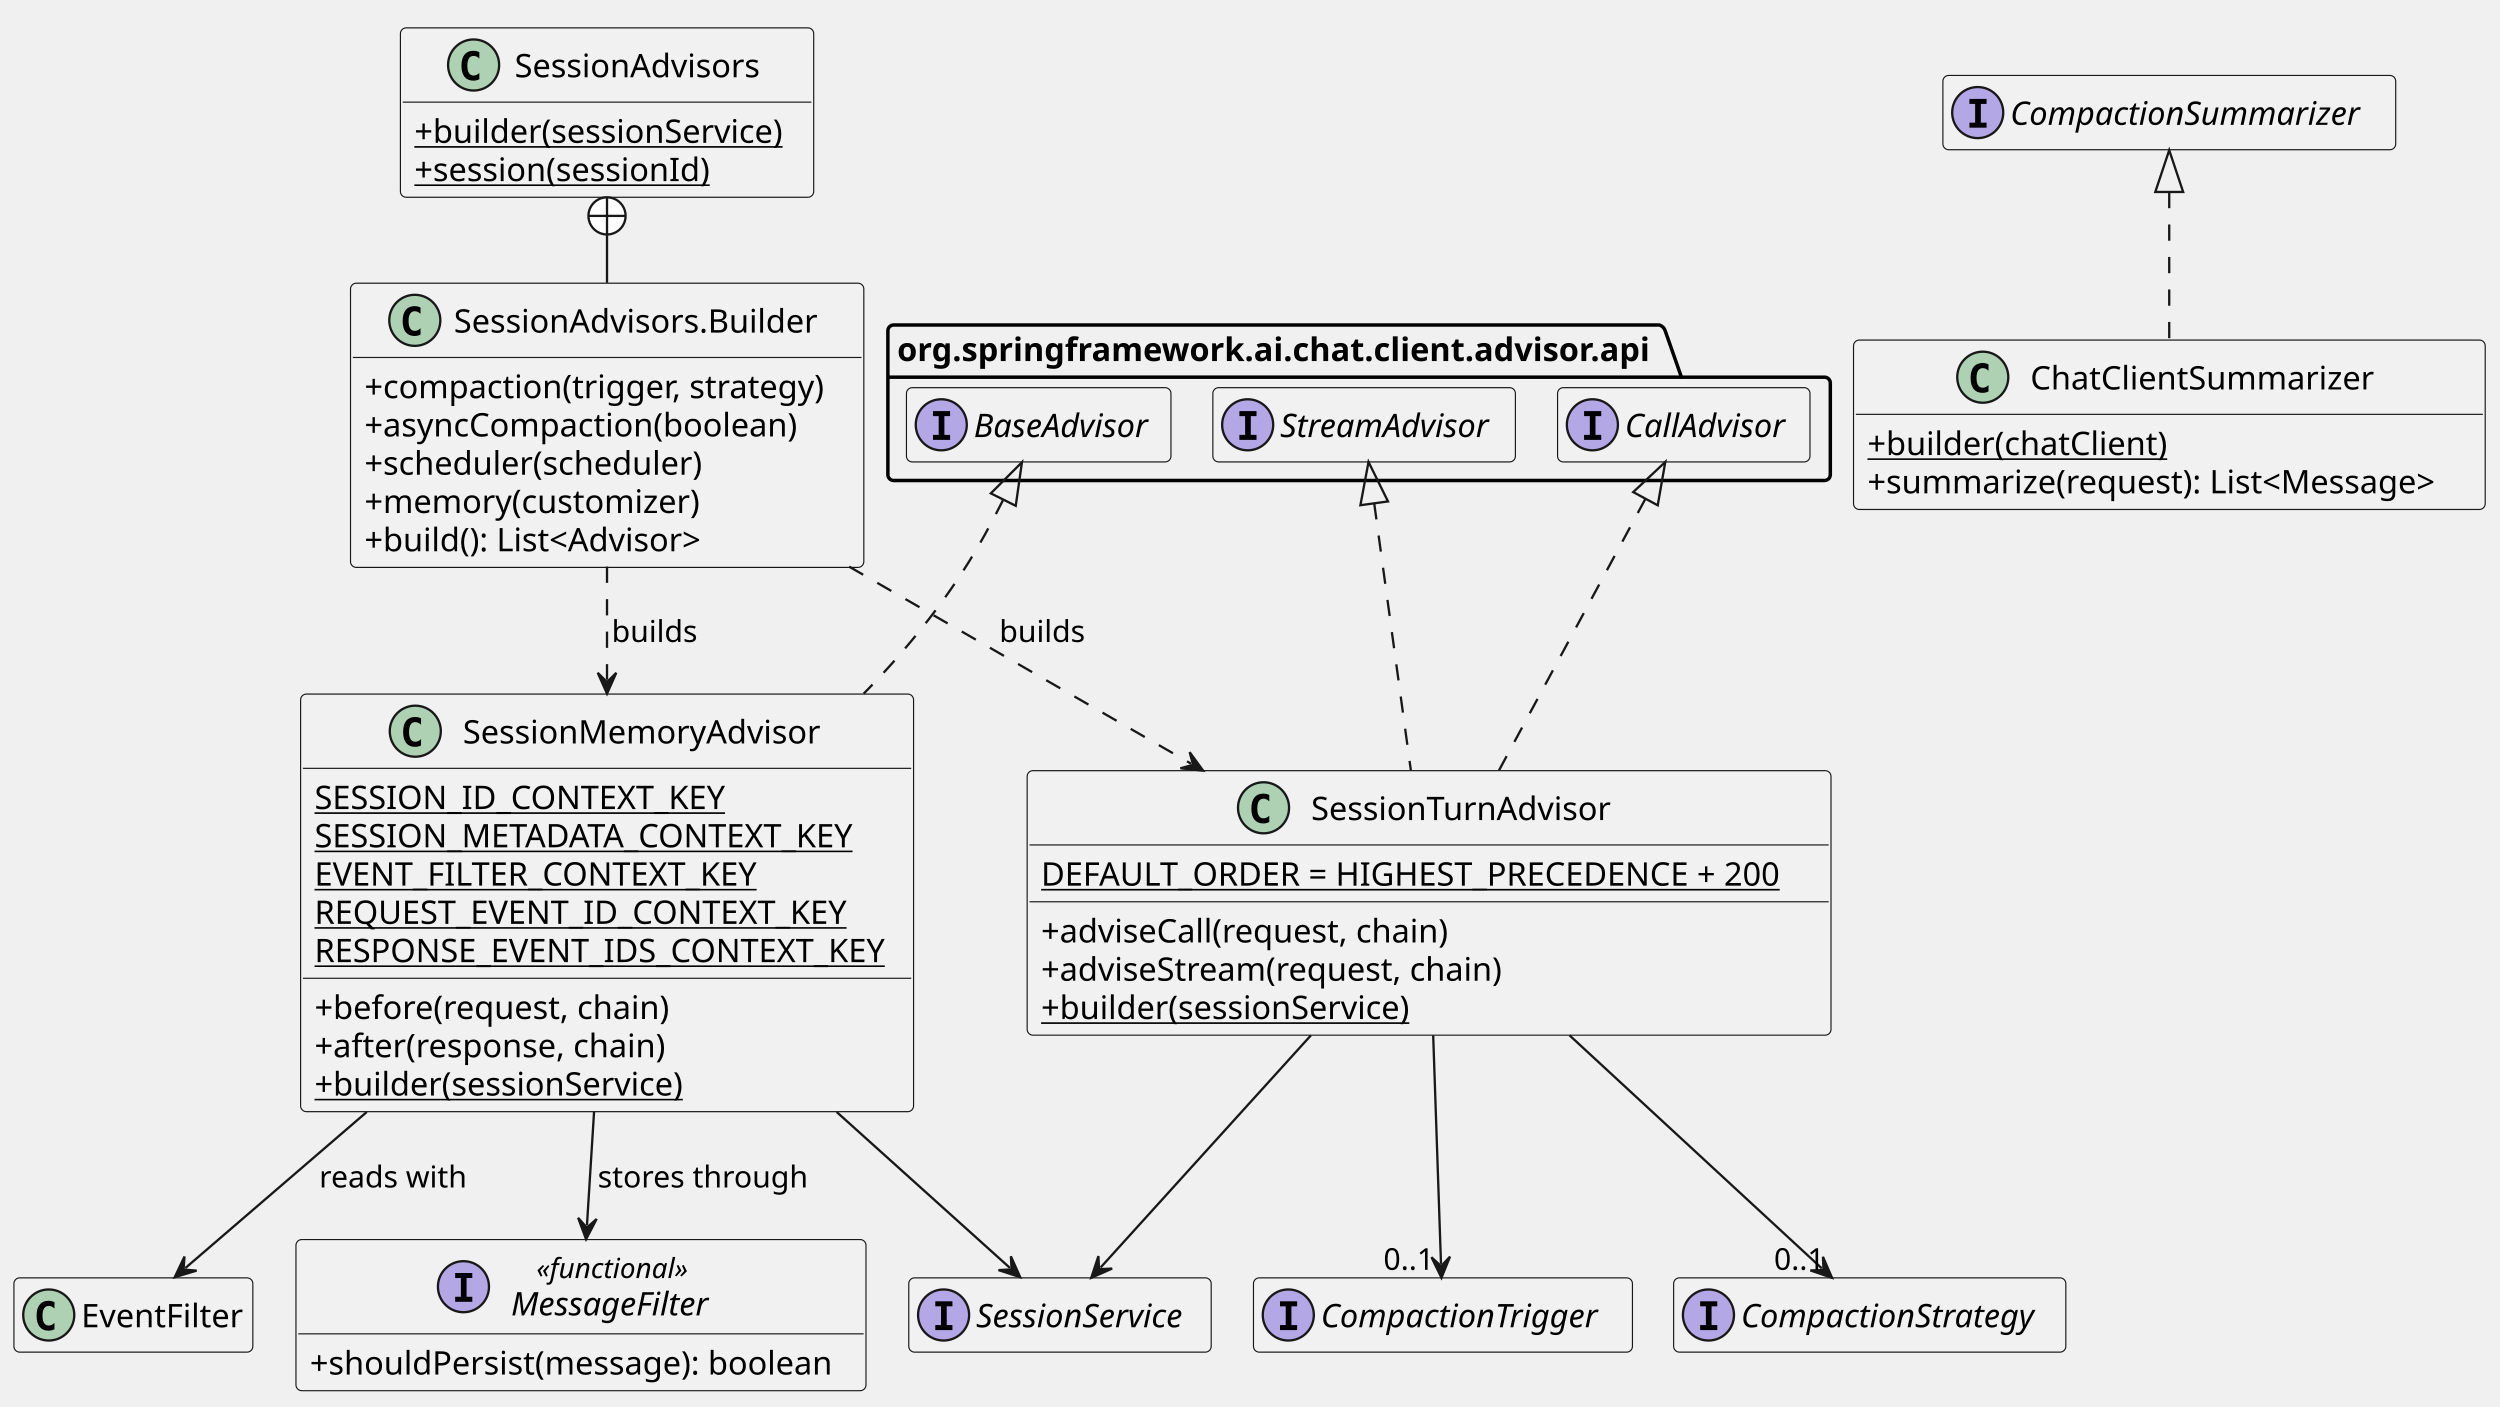
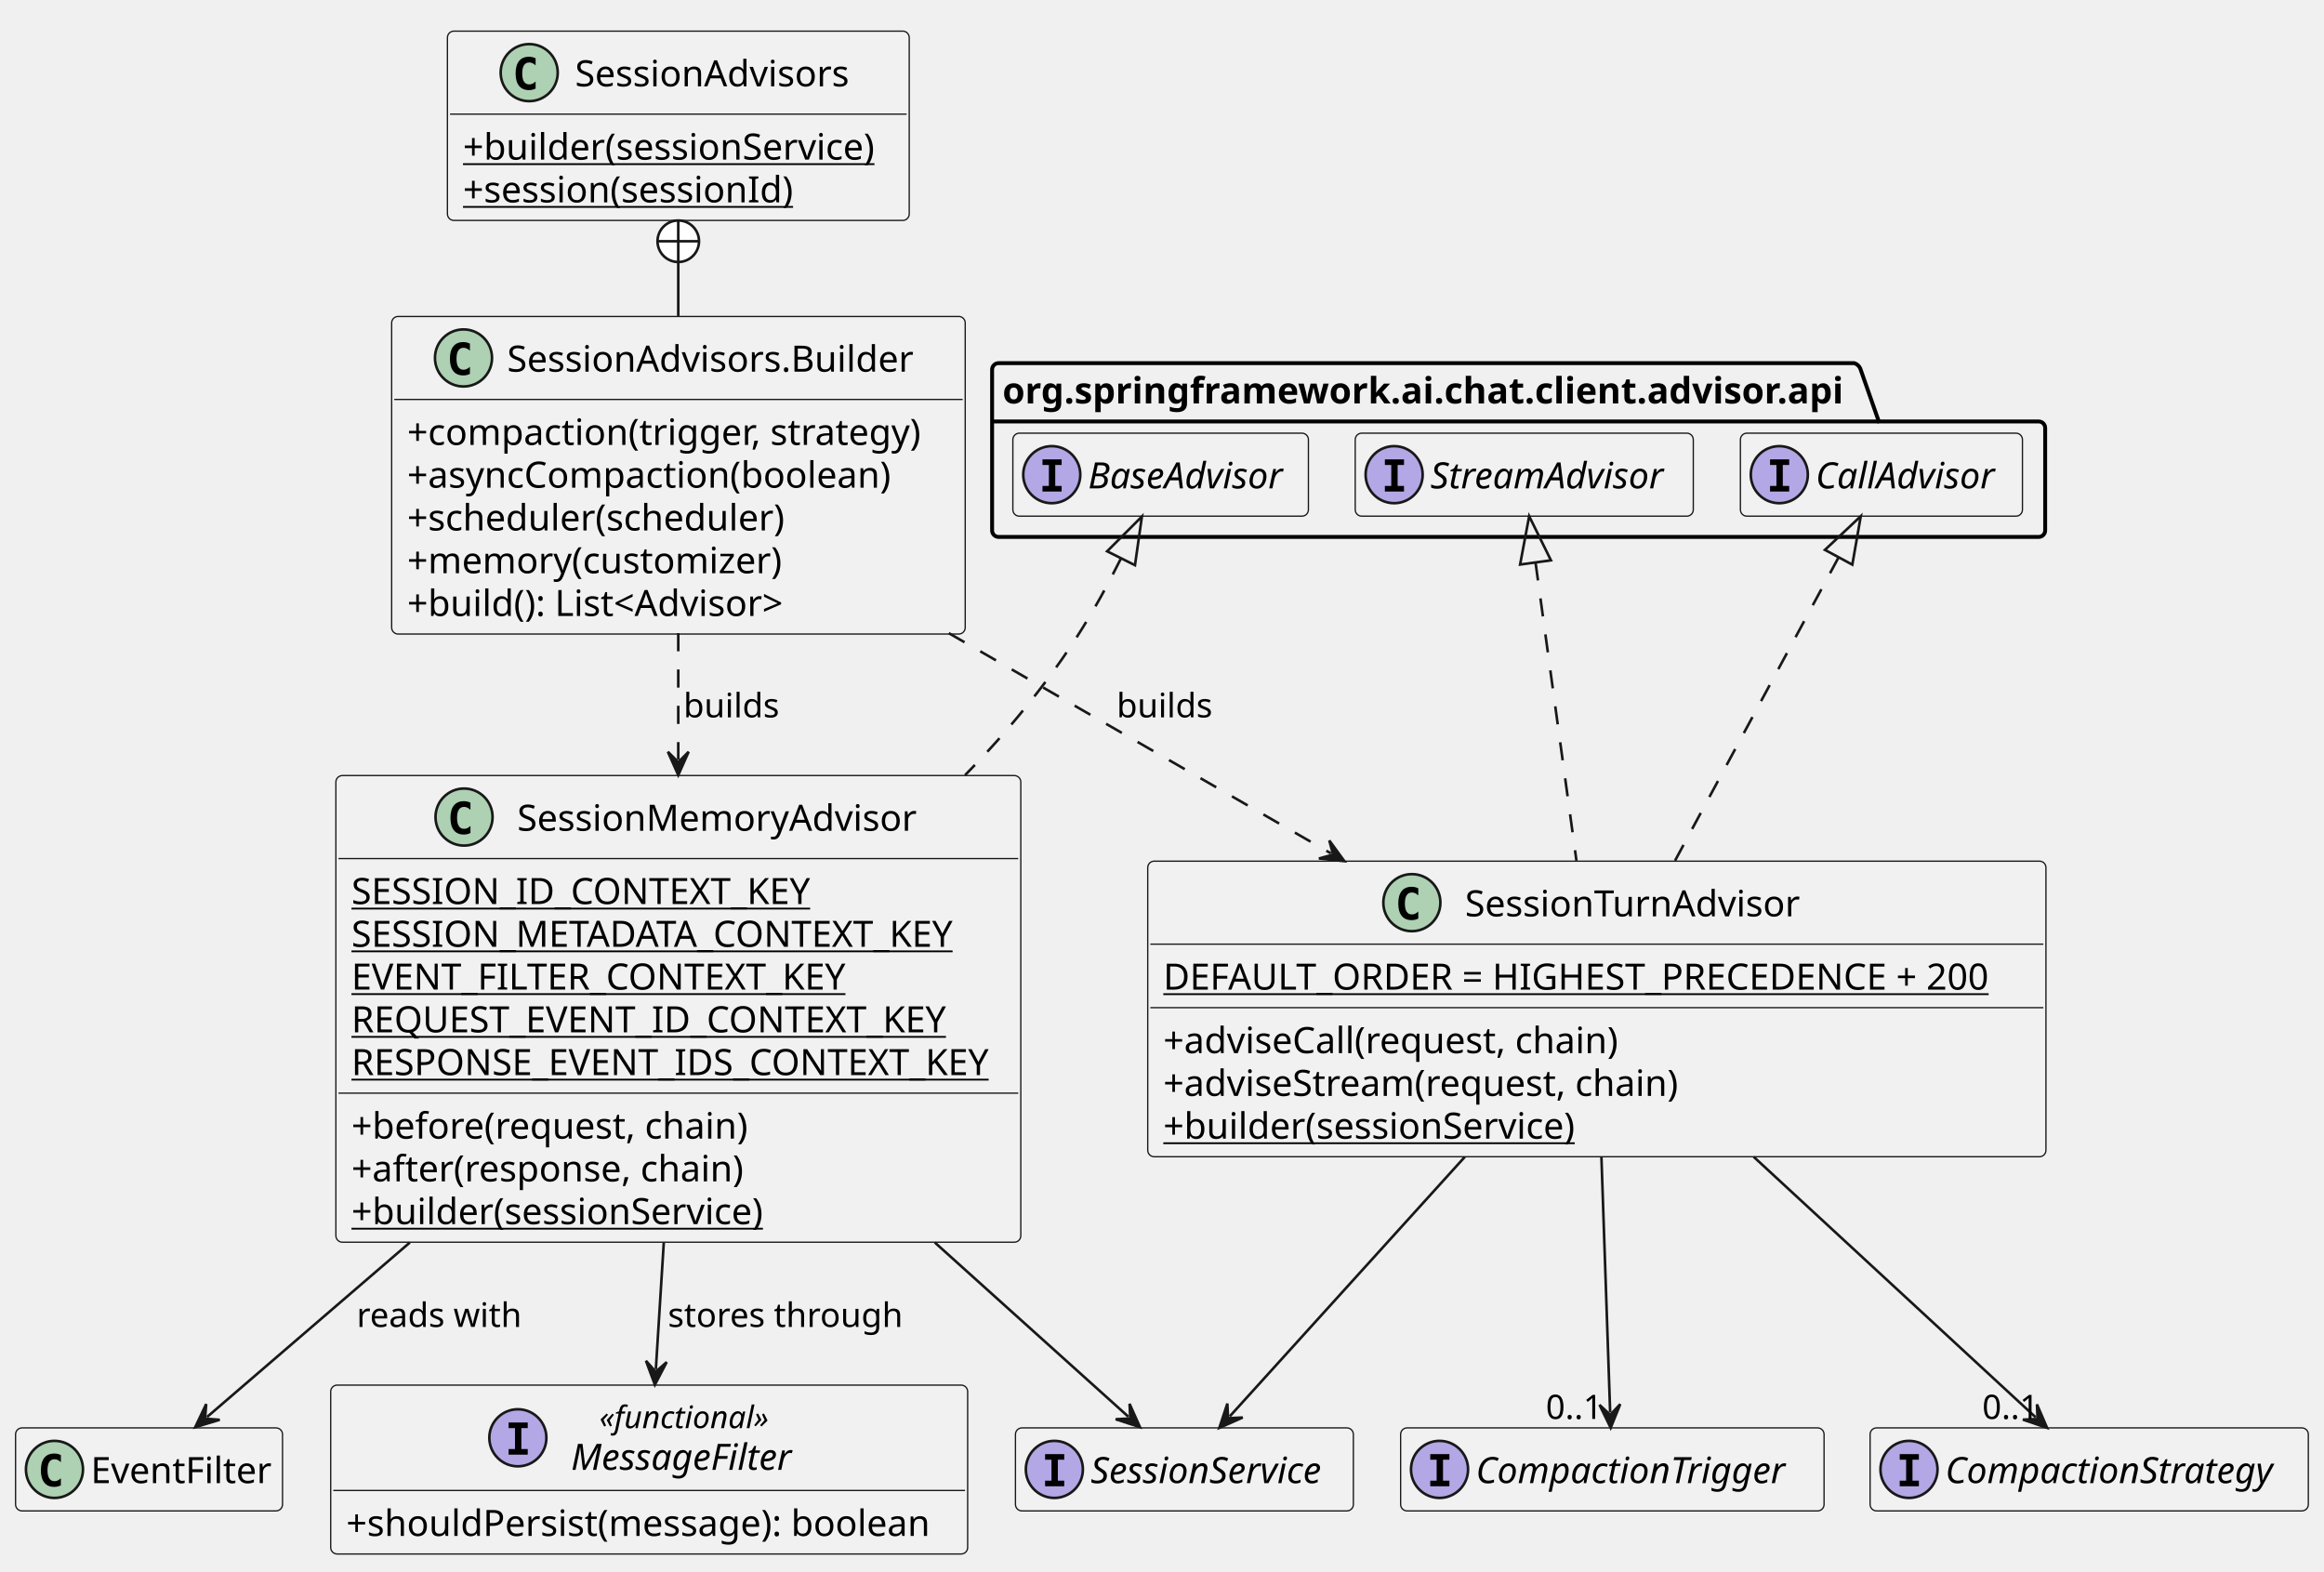
- <svg xmlns="http://www.w3.org/2000/svg" contentStyleType="text/css" height="606px" preserveAspectRatio="none" style="width:1077px;height:606px;background:#FFFFFF;" version="1.1" viewBox="0 0 1077 606" width="1077px" zoomAndPan="magnify">
+ <svg xmlns="http://www.w3.org/2000/svg" contentStyleType="text/css" height="606px" preserveAspectRatio="none" style="width:896px;height:606px;background:#FFFFFF;" version="1.1" viewBox="0 0 896 606" width="896px" zoomAndPan="magnify">
  <defs />
  <g>
    <g id="cluster_org.springframework.ai.chat.client.advisor.api">
      <path d="M385,140 L714.863,140 A3.75,3.75 0 0 1 717.363,142.5 L724.363,162.488 L786,162.488 A2.5,2.5 0 0 1 788.5,164.988 L788.5,204.5 A2.5,2.5 0 0 1 786,207 L385,207 A2.5,2.5 0 0 1 382.5,204.5 L382.5,142.5 A2.5,2.5 0 0 1 385,140 " fill="none" style="stroke:#000000;stroke-width:1.5;" />
      <line style="stroke:#000000;stroke-width:1.5;" x1="382.5" x2="724.363" y1="162.488" y2="162.488" />
      <text fill="#000000" font-family="sans-serif" font-size="14" font-weight="bold" lengthAdjust="spacing" textLength="328.863" x="386.5" y="155.535">org.springframework.ai.chat.client.advisor.api</text>
    </g>
    <g id="elem_SessionAdvisors">
      <rect codeLine="13" fill="#F1F1F1" height="72.977" id="SessionAdvisors" rx="2.5" ry="2.5" style="stroke:#181818;stroke-width:0.5;" width="178.045" x="172.5" y="12" />
      <ellipse cx="204.029" cy="28" fill="#ADD1B2" rx="11" ry="11" style="stroke:#181818;stroke-width:1;" />
      <path d="M206.502,34.143 Q205.921,34.442 205.282,34.591 Q204.643,34.741 203.937,34.741 Q201.43,34.741 200.111,33.089 Q198.791,31.437 198.791,28.316 Q198.791,25.186 200.111,23.535 Q201.43,21.883 203.937,21.883 Q204.643,21.883 205.29,22.032 Q205.938,22.182 206.502,22.48 L206.502,25.203 Q205.871,24.622 205.278,24.352 Q204.684,24.082 204.054,24.082 Q202.709,24.082 202.024,25.149 Q201.339,26.216 201.339,28.316 Q201.339,30.408 202.024,31.474 Q202.709,32.541 204.054,32.541 Q204.684,32.541 205.278,32.271 Q205.871,32.002 206.502,31.42 Z " fill="#000000" />
      <text fill="#000000" font-family="sans-serif" font-size="14" lengthAdjust="spacing" textLength="109.314" x="221.702" y="33.291">SessionAdvisors</text>
      <line style="stroke:#181818;stroke-width:0.5;" x1="173.5" x2="349.545" y1="44" y2="44" />
      <text fill="#000000" font-family="sans-serif" font-size="14" lengthAdjust="spacing" text-decoration="underline" textLength="166.045" x="178.5" y="61.535">+builder(sessionService)</text>
      <text fill="#000000" font-family="sans-serif" font-size="14" lengthAdjust="spacing" text-decoration="underline" textLength="134.169" x="178.5" y="78.023">+session(sessionId)</text>
    </g>
    <g id="elem_SAB">
      <rect codeLine="17" fill="#F1F1F1" height="122.441" id="SAB" rx="2.5" ry="2.5" style="stroke:#181818;stroke-width:0.5;" width="221.132" x="151" y="122" />
      <ellipse cx="178.696" cy="138" fill="#ADD1B2" rx="11" ry="11" style="stroke:#181818;stroke-width:1;" />
      <path d="M181.169,144.143 Q180.588,144.442 179.949,144.591 Q179.31,144.741 178.604,144.741 Q176.098,144.741 174.778,143.089 Q173.458,141.437 173.458,138.316 Q173.458,135.186 174.778,133.535 Q176.098,131.883 178.604,131.883 Q179.31,131.883 179.958,132.032 Q180.605,132.182 181.169,132.481 L181.169,135.203 Q180.538,134.622 179.945,134.352 Q179.351,134.083 178.721,134.083 Q177.376,134.083 176.691,135.149 Q176.006,136.216 176.006,138.316 Q176.006,140.408 176.691,141.474 Q177.376,142.541 178.721,142.541 Q179.351,142.541 179.945,142.271 Q180.538,142.001 181.169,141.42 Z " fill="#000000" />
      <text fill="#000000" font-family="sans-serif" font-size="14" lengthAdjust="spacing" textLength="160.918" x="195.518" y="143.291">SessionAdvisors.Builder</text>
      <line style="stroke:#181818;stroke-width:0.5;" x1="152" x2="371.132" y1="154" y2="154" />
      <text fill="#000000" font-family="sans-serif" font-size="14" lengthAdjust="spacing" textLength="209.132" x="157" y="171.535">+compaction(trigger, strategy)</text>
      <text fill="#000000" font-family="sans-serif" font-size="14" lengthAdjust="spacing" textLength="194.195" x="157" y="188.023">+asyncCompaction(boolean)</text>
      <text fill="#000000" font-family="sans-serif" font-size="14" lengthAdjust="spacing" textLength="151.977" x="157" y="204.512">+scheduler(scheduler)</text>
      <text fill="#000000" font-family="sans-serif" font-size="14" lengthAdjust="spacing" textLength="151.32" x="157" y="221">+memory(customizer)</text>
      <text fill="#000000" font-family="sans-serif" font-size="14" lengthAdjust="spacing" textLength="160.87" x="157" y="237.488">+build(): List&lt;Advisor&gt;</text>
    </g>
    <g id="elem_SessionTurnAdvisor">
      <rect codeLine="24" fill="#F1F1F1" height="113.953" id="SessionTurnAdvisor" rx="2.5" ry="2.5" style="stroke:#181818;stroke-width:0.5;" width="346.298" x="442.5" y="332" />
      <ellipse cx="544.332" cy="348" fill="#ADD1B2" rx="11" ry="11" style="stroke:#181818;stroke-width:1;" />
      <path d="M546.805,354.143 Q546.224,354.442 545.585,354.591 Q544.945,354.741 544.24,354.741 Q541.733,354.741 540.413,353.089 Q539.093,351.437 539.093,348.316 Q539.093,345.187 540.413,343.535 Q541.733,341.883 544.24,341.883 Q544.945,341.883 545.593,342.032 Q546.24,342.182 546.805,342.481 L546.805,345.203 Q546.174,344.622 545.58,344.352 Q544.987,344.082 544.356,344.082 Q543.011,344.082 542.326,345.149 Q541.642,346.216 541.642,348.316 Q541.642,350.408 542.326,351.474 Q543.011,352.541 544.356,352.541 Q544.987,352.541 545.58,352.271 Q546.174,352.002 546.805,351.42 Z " fill="#000000" />
      <text fill="#000000" font-family="sans-serif" font-size="14" lengthAdjust="spacing" textLength="134.135" x="564.832" y="353.291">SessionTurnAdvisor</text>
      <line style="stroke:#181818;stroke-width:0.5;" x1="443.5" x2="787.798" y1="364" y2="364" />
      <text fill="#000000" font-family="sans-serif" font-size="14" lengthAdjust="spacing" text-decoration="underline" textLength="334.298" x="448.5" y="381.535">DEFAULT_ORDER = HIGHEST_PRECEDENCE + 200</text>
      <line style="stroke:#181818;stroke-width:0.5;" x1="443.5" x2="787.798" y1="388.488" y2="388.488" />
      <text fill="#000000" font-family="sans-serif" font-size="14" lengthAdjust="spacing" textLength="184.905" x="448.5" y="406.023">+adviseCall(request, chain)</text>
      <text fill="#000000" font-family="sans-serif" font-size="14" lengthAdjust="spacing" textLength="206.5" x="448.5" y="422.512">+adviseStream(request, chain)</text>
      <text fill="#000000" font-family="sans-serif" font-size="14" lengthAdjust="spacing" text-decoration="underline" textLength="166.045" x="448.5" y="439">+builder(sessionService)</text>
    </g>
    <g id="elem_SessionMemoryAdvisor">
      <rect codeLine="30" fill="#F1F1F1" height="179.906" id="SessionMemoryAdvisor" rx="2.5" ry="2.5" style="stroke:#181818;stroke-width:0.5;" width="264.062" x="129.5" y="299" />
      <ellipse cx="178.907" cy="315" fill="#ADD1B2" rx="11" ry="11" style="stroke:#181818;stroke-width:1;" />
      <path d="M181.38,321.143 Q180.799,321.442 180.16,321.591 Q179.52,321.741 178.815,321.741 Q176.308,321.741 174.988,320.089 Q173.668,318.437 173.668,315.316 Q173.668,312.187 174.988,310.535 Q176.308,308.883 178.815,308.883 Q179.52,308.883 180.168,309.032 Q180.815,309.182 181.38,309.481 L181.38,312.203 Q180.749,311.622 180.155,311.352 Q179.562,311.082 178.931,311.082 Q177.586,311.082 176.902,312.149 Q176.217,313.216 176.217,315.316 Q176.217,317.408 176.902,318.474 Q177.586,319.541 178.931,319.541 Q179.562,319.541 180.155,319.271 Q180.749,319.002 181.38,318.42 Z " fill="#000000" />
      <text fill="#000000" font-family="sans-serif" font-size="14" lengthAdjust="spacing" textLength="156.748" x="199.407" y="320.291">SessionMemoryAdvisor</text>
      <line style="stroke:#181818;stroke-width:0.5;" x1="130.5" x2="392.562" y1="331" y2="331" />
      <text fill="#000000" font-family="sans-serif" font-size="14" lengthAdjust="spacing" text-decoration="underline" textLength="181.392" x="135.5" y="348.535">SESSION_ID_CONTEXT_KEY</text>
      <text fill="#000000" font-family="sans-serif" font-size="14" lengthAdjust="spacing" text-decoration="underline" textLength="243.688" x="135.5" y="365.023">SESSION_METADATA_CONTEXT_KEY</text>
      <text fill="#000000" font-family="sans-serif" font-size="14" lengthAdjust="spacing" text-decoration="underline" textLength="199.233" x="135.5" y="381.512">EVENT_FILTER_CONTEXT_KEY</text>
      <text fill="#000000" font-family="sans-serif" font-size="14" lengthAdjust="spacing" text-decoration="underline" textLength="237.453" x="135.5" y="398">REQUEST_EVENT_ID_CONTEXT_KEY</text>
      <text fill="#000000" font-family="sans-serif" font-size="14" lengthAdjust="spacing" text-decoration="underline" textLength="252.061" x="135.5" y="414.488">RESPONSE_EVENT_IDS_CONTEXT_KEY</text>
      <line style="stroke:#181818;stroke-width:0.5;" x1="130.5" x2="392.562" y1="421.441" y2="421.441" />
      <text fill="#000000" font-family="sans-serif" font-size="14" lengthAdjust="spacing" textLength="160.508" x="135.5" y="438.977">+before(request, chain)</text>
      <text fill="#000000" font-family="sans-serif" font-size="14" lengthAdjust="spacing" textLength="158.765" x="135.5" y="455.465">+after(response, chain)</text>
      <text fill="#000000" font-family="sans-serif" font-size="14" lengthAdjust="spacing" text-decoration="underline" textLength="166.045" x="135.5" y="471.953">+builder(sessionService)</text>
    </g>
-     <g id="elem_ChatClientSummarizer">
-       <rect codeLine="40" fill="#F1F1F1" height="72.977" id="ChatClientSummarizer" rx="2.5" ry="2.5" style="stroke:#181818;stroke-width:0.5;" width="272.128" x="798.5" y="146.5" />
-       <ellipse cx="854.175" cy="162.5" fill="#ADD1B2" rx="11" ry="11" style="stroke:#181818;stroke-width:1;" />
-       <path d="M856.648,168.643 Q856.067,168.942 855.428,169.091 Q854.789,169.241 854.083,169.241 Q851.577,169.241 850.257,167.589 Q848.937,165.937 848.937,162.816 Q848.937,159.686 850.257,158.035 Q851.577,156.383 854.083,156.383 Q854.789,156.383 855.437,156.532 Q856.084,156.682 856.648,156.981 L856.648,159.703 Q856.018,159.122 855.424,158.852 Q854.831,158.583 854.2,158.583 Q852.855,158.583 852.17,159.649 Q851.485,160.716 851.485,162.816 Q851.485,164.908 852.17,165.974 Q852.855,167.041 854.2,167.041 Q854.831,167.041 855.424,166.771 Q856.018,166.501 856.648,165.92 Z " fill="#000000" />
-       <text fill="#000000" font-family="sans-serif" font-size="14" lengthAdjust="spacing" textLength="152.277" x="874.675" y="167.791">ChatClientSummarizer</text>
-       <line style="stroke:#181818;stroke-width:0.5;" x1="799.5" x2="1069.628" y1="178.5" y2="178.5" />
-       <text fill="#000000" font-family="sans-serif" font-size="14" lengthAdjust="spacing" text-decoration="underline" textLength="136.5" x="804.5" y="196.035">+builder(chatClient)</text>
-       <text fill="#000000" font-family="sans-serif" font-size="14" lengthAdjust="spacing" textLength="260.128" x="804.5" y="212.523">+summarize(request): List&lt;Message&gt;</text>
-     </g>
    <g id="elem_SessionService">
-       <rect codeLine="44" fill="#F1F1F1" height="32" id="SessionService" rx="2.5" ry="2.5" style="stroke:#181818;stroke-width:0.5;" width="130.28" x="391.5" y="550.5" />
+       <rect codeLine="40" fill="#F1F1F1" height="32" id="SessionService" rx="2.5" ry="2.5" style="stroke:#181818;stroke-width:0.5;" width="130.28" x="391.5" y="550.5" />
      <ellipse cx="406.5" cy="566.5" fill="#B4A7E5" rx="11" ry="11" style="stroke:#181818;stroke-width:1;" />
      <path d="M402.928,562.765 L402.928,560.607 L410.307,560.607 L410.307,562.765 L407.842,562.765 L407.842,570.842 L410.307,570.842 L410.307,573 L402.928,573 L402.928,570.842 L405.393,570.842 L405.393,562.765 Z " fill="#000000" />
      <text fill="#000000" font-family="sans-serif" font-size="14" font-style="italic" lengthAdjust="spacing" textLength="98.28" x="420.5" y="571.791">SessionService</text>
    </g>
    <g id="elem_MessageFilter">
-       <rect codeLine="45" fill="#F1F1F1" height="65.109" id="MessageFilter" rx="2.5" ry="2.5" style="stroke:#181818;stroke-width:0.5;" width="245.57" x="127.5" y="534" />
+       <rect codeLine="41" fill="#F1F1F1" height="65.109" id="MessageFilter" rx="2.5" ry="2.5" style="stroke:#181818;stroke-width:0.5;" width="245.57" x="127.5" y="534" />
      <ellipse cx="199.657" cy="554.311" fill="#B4A7E5" rx="11" ry="11" style="stroke:#181818;stroke-width:1;" />
      <path d="M196.084,550.576 L196.084,548.418 L203.464,548.418 L203.464,550.576 L200.999,550.576 L200.999,558.652 L203.464,558.652 L203.464,560.811 L196.084,560.811 L196.084,558.652 L198.55,558.652 L198.55,550.576 Z " fill="#000000" />
      <text fill="#000000" font-family="sans-serif" font-size="12" font-style="italic" lengthAdjust="spacing" textLength="70.898" x="231.086" y="550.602">«functional»</text>
      <text fill="#000000" font-family="sans-serif" font-size="14" font-style="italic" lengthAdjust="spacing" textLength="92.757" x="220.157" y="566.668">MessageFilter</text>
      <line style="stroke:#181818;stroke-width:0.5;" x1="128.5" x2="372.07" y1="574.621" y2="574.621" />
      <text fill="#000000" font-family="sans-serif" font-size="14" lengthAdjust="spacing" textLength="233.57" x="133.5" y="592.156">+shouldPersist(message): boolean</text>
    </g>
    <g id="elem_EventFilter">
-       <rect codeLine="48" fill="#F1F1F1" height="32" id="EventFilter" rx="2.5" ry="2.5" style="stroke:#181818;stroke-width:0.5;" width="102.923" x="6" y="550.5" />
+       <rect codeLine="44" fill="#F1F1F1" height="32" id="EventFilter" rx="2.5" ry="2.5" style="stroke:#181818;stroke-width:0.5;" width="102.923" x="6" y="550.5" />
      <ellipse cx="21" cy="566.5" fill="#ADD1B2" rx="11" ry="11" style="stroke:#181818;stroke-width:1;" />
      <path d="M23.473,572.643 Q22.892,572.942 22.253,573.091 Q21.614,573.241 20.908,573.241 Q18.401,573.241 17.081,571.589 Q15.762,569.937 15.762,566.816 Q15.762,563.687 17.081,562.035 Q18.401,560.383 20.908,560.383 Q21.614,560.383 22.261,560.532 Q22.909,560.682 23.473,560.981 L23.473,563.703 Q22.842,563.122 22.249,562.852 Q21.655,562.582 21.024,562.582 Q19.68,562.582 18.995,563.649 Q18.31,564.716 18.31,566.816 Q18.31,568.908 18.995,569.974 Q19.68,571.041 21.024,571.041 Q21.655,571.041 22.249,570.771 Q22.842,570.501 23.473,569.92 Z " fill="#000000" />
      <text fill="#000000" font-family="sans-serif" font-size="14" lengthAdjust="spacing" textLength="70.923" x="35" y="571.791">EventFilter</text>
    </g>
    <g id="elem_CompactionTrigger">
-       <rect codeLine="49" fill="#F1F1F1" height="32" id="CompactionTrigger" rx="2.5" ry="2.5" style="stroke:#181818;stroke-width:0.5;" width="163.257" x="540" y="550.5" />
+       <rect codeLine="45" fill="#F1F1F1" height="32" id="CompactionTrigger" rx="2.5" ry="2.5" style="stroke:#181818;stroke-width:0.5;" width="163.257" x="540" y="550.5" />
      <ellipse cx="555" cy="566.5" fill="#B4A7E5" rx="11" ry="11" style="stroke:#181818;stroke-width:1;" />
      <path d="M551.428,562.765 L551.428,560.607 L558.807,560.607 L558.807,562.765 L556.342,562.765 L556.342,570.842 L558.807,570.842 L558.807,573 L551.428,573 L551.428,570.842 L553.893,570.842 L553.893,562.765 Z " fill="#000000" />
      <text fill="#000000" font-family="sans-serif" font-size="14" font-style="italic" lengthAdjust="spacing" textLength="131.257" x="569" y="571.791">CompactionTrigger</text>
    </g>
    <g id="elem_CompactionStrategy">
-       <rect codeLine="50" fill="#F1F1F1" height="32" id="CompactionStrategy" rx="2.5" ry="2.5" style="stroke:#181818;stroke-width:0.5;" width="168.958" x="721" y="550.5" />
+       <rect codeLine="46" fill="#F1F1F1" height="32" id="CompactionStrategy" rx="2.5" ry="2.5" style="stroke:#181818;stroke-width:0.5;" width="168.958" x="721" y="550.5" />
      <ellipse cx="736" cy="566.5" fill="#B4A7E5" rx="11" ry="11" style="stroke:#181818;stroke-width:1;" />
      <path d="M732.428,562.765 L732.428,560.607 L739.807,560.607 L739.807,562.765 L737.342,562.765 L737.342,570.842 L739.807,570.842 L739.807,573 L732.428,573 L732.428,570.842 L734.893,570.842 L734.893,562.765 Z " fill="#000000" />
      <text fill="#000000" font-family="sans-serif" font-size="14" font-style="italic" lengthAdjust="spacing" textLength="136.958" x="750" y="571.791">CompactionStrategy</text>
-     </g>
-     <g id="elem_CompactionSummarizer">
-       <rect codeLine="51" fill="#F1F1F1" height="32" id="CompactionSummarizer" rx="2.5" ry="2.5" style="stroke:#181818;stroke-width:0.5;" width="195.071" x="837" y="32.5" />
-       <ellipse cx="852" cy="48.5" fill="#B4A7E5" rx="11" ry="11" style="stroke:#181818;stroke-width:1;" />
-       <path d="M848.428,44.765 L848.428,42.607 L855.807,42.607 L855.807,44.765 L853.342,44.765 L853.342,52.842 L855.807,52.842 L855.807,55 L848.428,55 L848.428,52.842 L850.893,52.842 L850.893,44.765 Z " fill="#000000" />
-       <text fill="#000000" font-family="sans-serif" font-size="14" font-style="italic" lengthAdjust="spacing" textLength="163.071" x="866" y="53.791">CompactionSummarizer</text>
    </g>
    <g id="elem_CallAdvisor">
      <rect codeLine="9" fill="#F1F1F1" height="32" id="CallAdvisor" rx="2.5" ry="2.5" style="stroke:#181818;stroke-width:0.5;" width="108.74" x="671" y="167" />
      <ellipse cx="686" cy="183" fill="#B4A7E5" rx="11" ry="11" style="stroke:#181818;stroke-width:1;" />
      <path d="M682.428,179.265 L682.428,177.107 L689.807,177.107 L689.807,179.265 L687.342,179.265 L687.342,187.342 L689.807,187.342 L689.807,189.5 L682.428,189.5 L682.428,187.342 L684.893,187.342 L684.893,179.265 Z " fill="#000000" />
      <text fill="#000000" font-family="sans-serif" font-size="14" font-style="italic" lengthAdjust="spacing" textLength="76.74" x="700" y="188.291">CallAdvisor</text>
    </g>
    <g id="elem_StreamAdvisor">
      <rect codeLine="10" fill="#F1F1F1" height="32" id="StreamAdvisor" rx="2.5" ry="2.5" style="stroke:#181818;stroke-width:0.5;" width="130.335" x="522.5" y="167" />
      <ellipse cx="537.5" cy="183" fill="#B4A7E5" rx="11" ry="11" style="stroke:#181818;stroke-width:1;" />
      <path d="M533.928,179.265 L533.928,177.107 L541.307,177.107 L541.307,179.265 L538.842,179.265 L538.842,187.342 L541.307,187.342 L541.307,189.5 L533.928,189.5 L533.928,187.342 L536.393,187.342 L536.393,179.265 Z " fill="#000000" />
      <text fill="#000000" font-family="sans-serif" font-size="14" font-style="italic" lengthAdjust="spacing" textLength="98.335" x="551.5" y="188.291">StreamAdvisor</text>
    </g>
    <g id="elem_BaseAdvisor">
      <rect codeLine="11" fill="#F1F1F1" height="32" id="BaseAdvisor" rx="2.5" ry="2.5" style="stroke:#181818;stroke-width:0.5;" width="113.949" x="390.5" y="167" />
      <ellipse cx="405.5" cy="183" fill="#B4A7E5" rx="11" ry="11" style="stroke:#181818;stroke-width:1;" />
      <path d="M401.928,179.265 L401.928,177.107 L409.307,177.107 L409.307,179.265 L406.842,179.265 L406.842,187.342 L409.307,187.342 L409.307,189.5 L401.928,189.5 L401.928,187.342 L404.393,187.342 L404.393,179.265 Z " fill="#000000" />
      <text fill="#000000" font-family="sans-serif" font-size="14" font-style="italic" lengthAdjust="spacing" textLength="81.949" x="419.5" y="188.291">BaseAdvisor</text>
    </g>
    <polygon fill="none" points="717.411,199.001,703.587,211.996,714.149,217.692,717.411,199.001" style="stroke:#181818;stroke-width:1;" />
    <path d="M708.868,214.844 C693.984,242.448 670.097,286.748 645.792,331.822 " fill="none" style="stroke:#181818;stroke-width:1;stroke-dasharray:7.0,7.0;" />
    <polygon fill="none" points="589.559,199.001,586.062,217.649,597.951,216.018,589.559,199.001" style="stroke:#181818;stroke-width:1;" />
    <path d="M592.006,216.833 C595.795,244.438 601.603,286.748 607.789,331.822 " fill="none" style="stroke:#181818;stroke-width:1;stroke-dasharray:7.0,7.0;" />
    <polygon fill="none" points="440.259,199.121,426.845,212.54,437.579,217.905,440.259,199.121" style="stroke:#181818;stroke-width:1;" />
    <path d="M432.212,215.222 C422.228,235.199 410.947,254.809 388.5,281 C383.341,287.02 377.824,292.982 372.087,298.827 " fill="none" style="stroke:#181818;stroke-width:1;stroke-dasharray:7.0,7.0;" />
    <ellipse cx="261.5" cy="93.008" fill="#FFFFFF" rx="8" ry="8" style="stroke:#181818;stroke-width:1;" />
    <line style="stroke:#181818;stroke-width:1;" x1="261.5" x2="261.5" y1="101.008" y2="85.008" />
    <line style="stroke:#181818;stroke-width:1;" x1="253.5" x2="269.5" y1="93.008" y2="93.008" />
    <path d="M261.5,101.008 C261.5,112.353 261.5,109.243 261.5,121.838 " fill="none" style="stroke:#181818;stroke-width:1;" />
    <polygon fill="#181818" points="518.307,331.99,512.506,324.031,513.975,329.494,508.512,330.962,518.307,331.99" style="stroke:#181818;stroke-width:1;" />
    <path d="M365.797,244.103 C414.031,271.899 465.784,301.723 513.109,328.995 " fill="none" style="stroke:#181818;stroke-width:1;stroke-dasharray:7.0,7.0;" />
    <text fill="#000000" font-family="sans-serif" font-size="13" lengthAdjust="spacing" textLength="38.575" x="430.5" y="276.568">builds</text>
    <polygon fill="#181818" points="261.5,298.838,265.5,289.838,261.5,293.838,257.5,289.838,261.5,298.838" style="stroke:#181818;stroke-width:1;" />
    <path d="M261.5,244.103 C261.5,261.263 261.5,274.337 261.5,292.838 " fill="none" style="stroke:#181818;stroke-width:1;stroke-dasharray:7.0,7.0;" />
    <text fill="#000000" font-family="sans-serif" font-size="13" lengthAdjust="spacing" textLength="38.575" x="263.5" y="276.568">builds</text>
    <polygon fill="#181818" points="470.114,550.473,479.121,546.489,473.471,546.768,473.193,541.118,470.114,550.473" style="stroke:#181818;stroke-width:1;" />
    <path d="M564.754,446.012 C531.673,482.526 494.942,523.068 474.143,546.027 " fill="none" style="stroke:#181818;stroke-width:1;" />
    <polygon fill="#181818" points="620.986,550.473,624.676,541.341,620.815,545.476,616.681,541.615,620.986,550.473" style="stroke:#181818;stroke-width:1;" />
    <path d="M617.415,446.012 C618.663,482.526 619.996,521.519 620.781,544.476 " fill="none" style="stroke:#181818;stroke-width:1;" />
    <text fill="#000000" font-family="sans-serif" font-size="13" lengthAdjust="spacing" textLength="24.667" x="595.986" y="547.041">0..1</text>
    <polygon fill="#181818" points="789.231,550.473,785.334,541.428,785.558,547.08,779.906,547.305,789.231,550.473" style="stroke:#181818;stroke-width:1;" />
    <path d="M676.14,446.012 C715.671,482.526 759.969,523.444 784.824,546.402 " fill="none" style="stroke:#181818;stroke-width:1;" />
    <text fill="#000000" font-family="sans-serif" font-size="13" lengthAdjust="spacing" textLength="24.667" x="764.231" y="547.041">0..1</text>
    <polygon fill="#181818" points="439.508,550.207,435.495,541.214,435.792,546.863,430.143,547.16,439.508,550.207" style="stroke:#181818;stroke-width:1;" />
    <path d="M360.428,479.035 C390.974,506.526 416.872,529.835 435.048,546.194 " fill="none" style="stroke:#181818;stroke-width:1;" />
    <polygon fill="#181818" points="75.276,550.207,84.707,547.37,79.066,546.947,79.49,541.306,75.276,550.207" style="stroke:#181818;stroke-width:1;" />
    <path d="M158.006,479.035 C126.051,506.526 98.84,529.936 79.824,546.294 " fill="none" style="stroke:#181818;stroke-width:1;" />
    <text fill="#000000" font-family="sans-serif" font-size="13" lengthAdjust="spacing" textLength="65.368" x="137.5" y="511.568">reads with</text>
    <polygon fill="#181818" points="252.483,533.867,257.038,525.135,252.795,528.877,249.054,524.635,252.483,533.867" style="stroke:#181818;stroke-width:1;" />
    <path d="M255.919,479.035 C254.686,498.72 253.833,512.331 252.858,527.879 " fill="none" style="stroke:#181818;stroke-width:1;" />
    <text fill="#000000" font-family="sans-serif" font-size="13" lengthAdjust="spacing" textLength="93.253" x="257.5" y="511.568">stores through</text>
-     <polygon fill="none" points="934.5,64.699,928.5,82.699,940.5,82.699,934.5,64.699" style="stroke:#181818;stroke-width:1;" />
-     <path d="M934.5,82.699 C934.5,102.48 934.5,119.668 934.5,146.359 " fill="none" style="stroke:#181818;stroke-width:1;stroke-dasharray:7.0,7.0;" />
  </g>
</svg>
